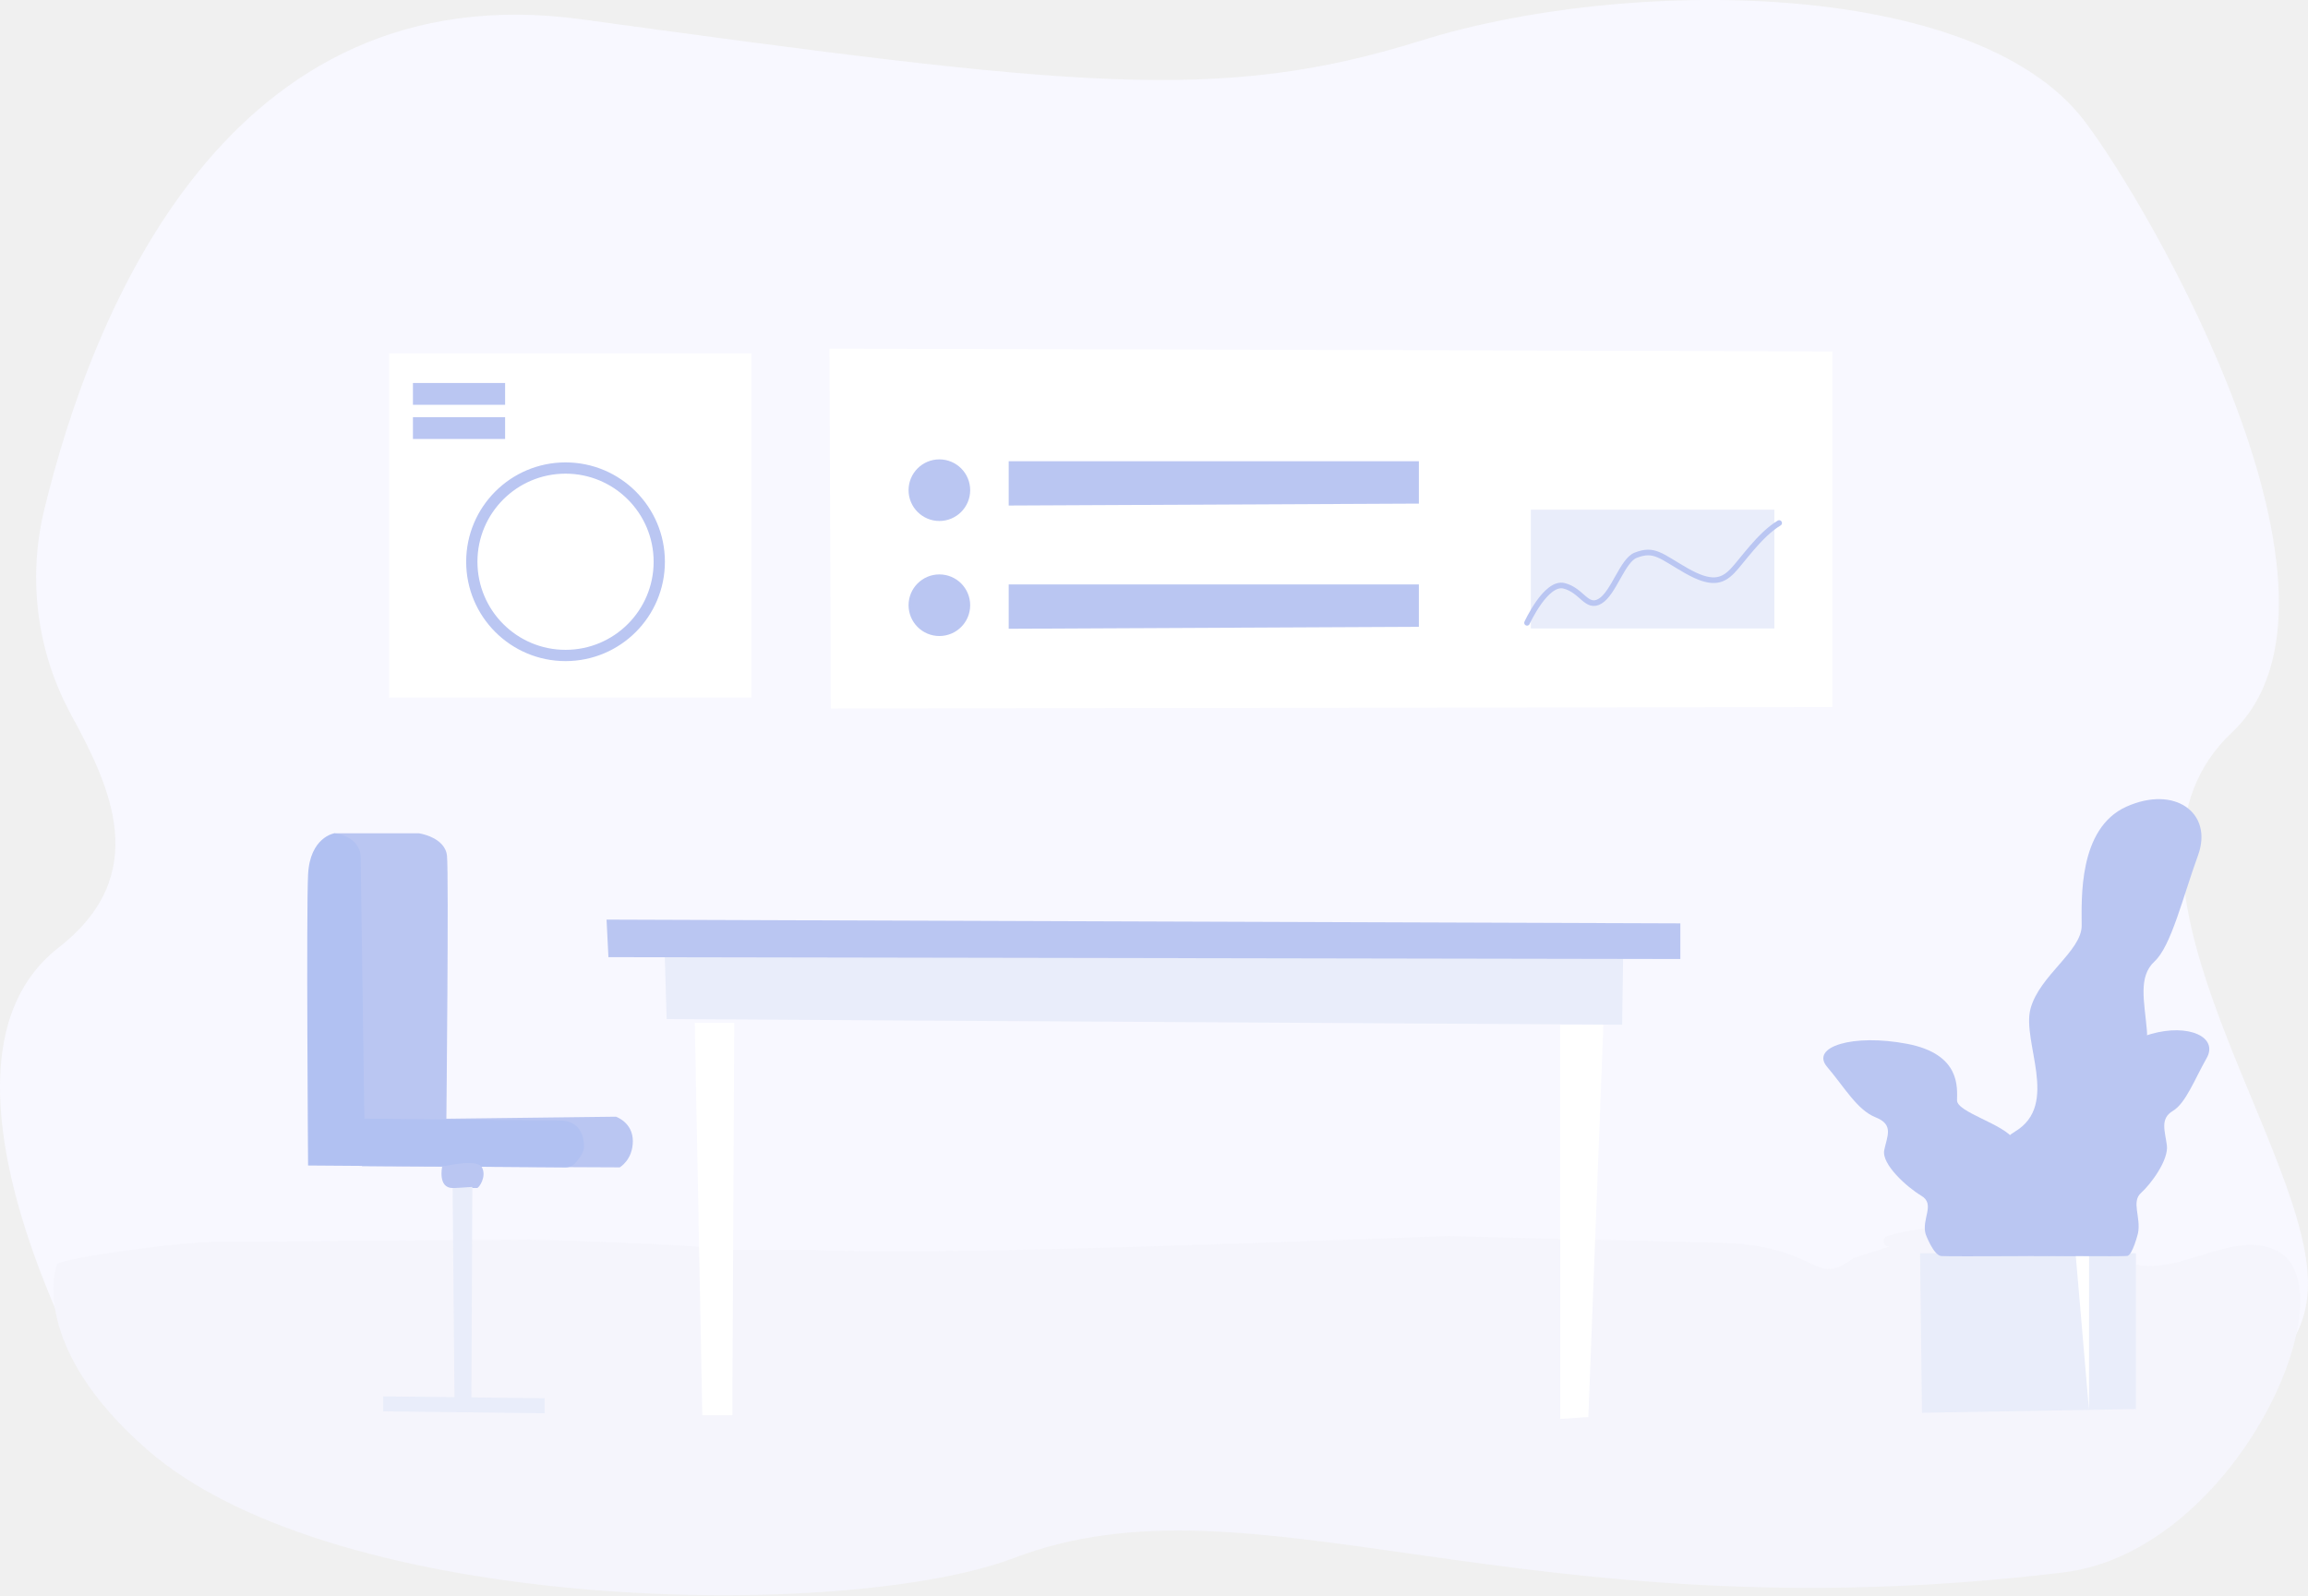
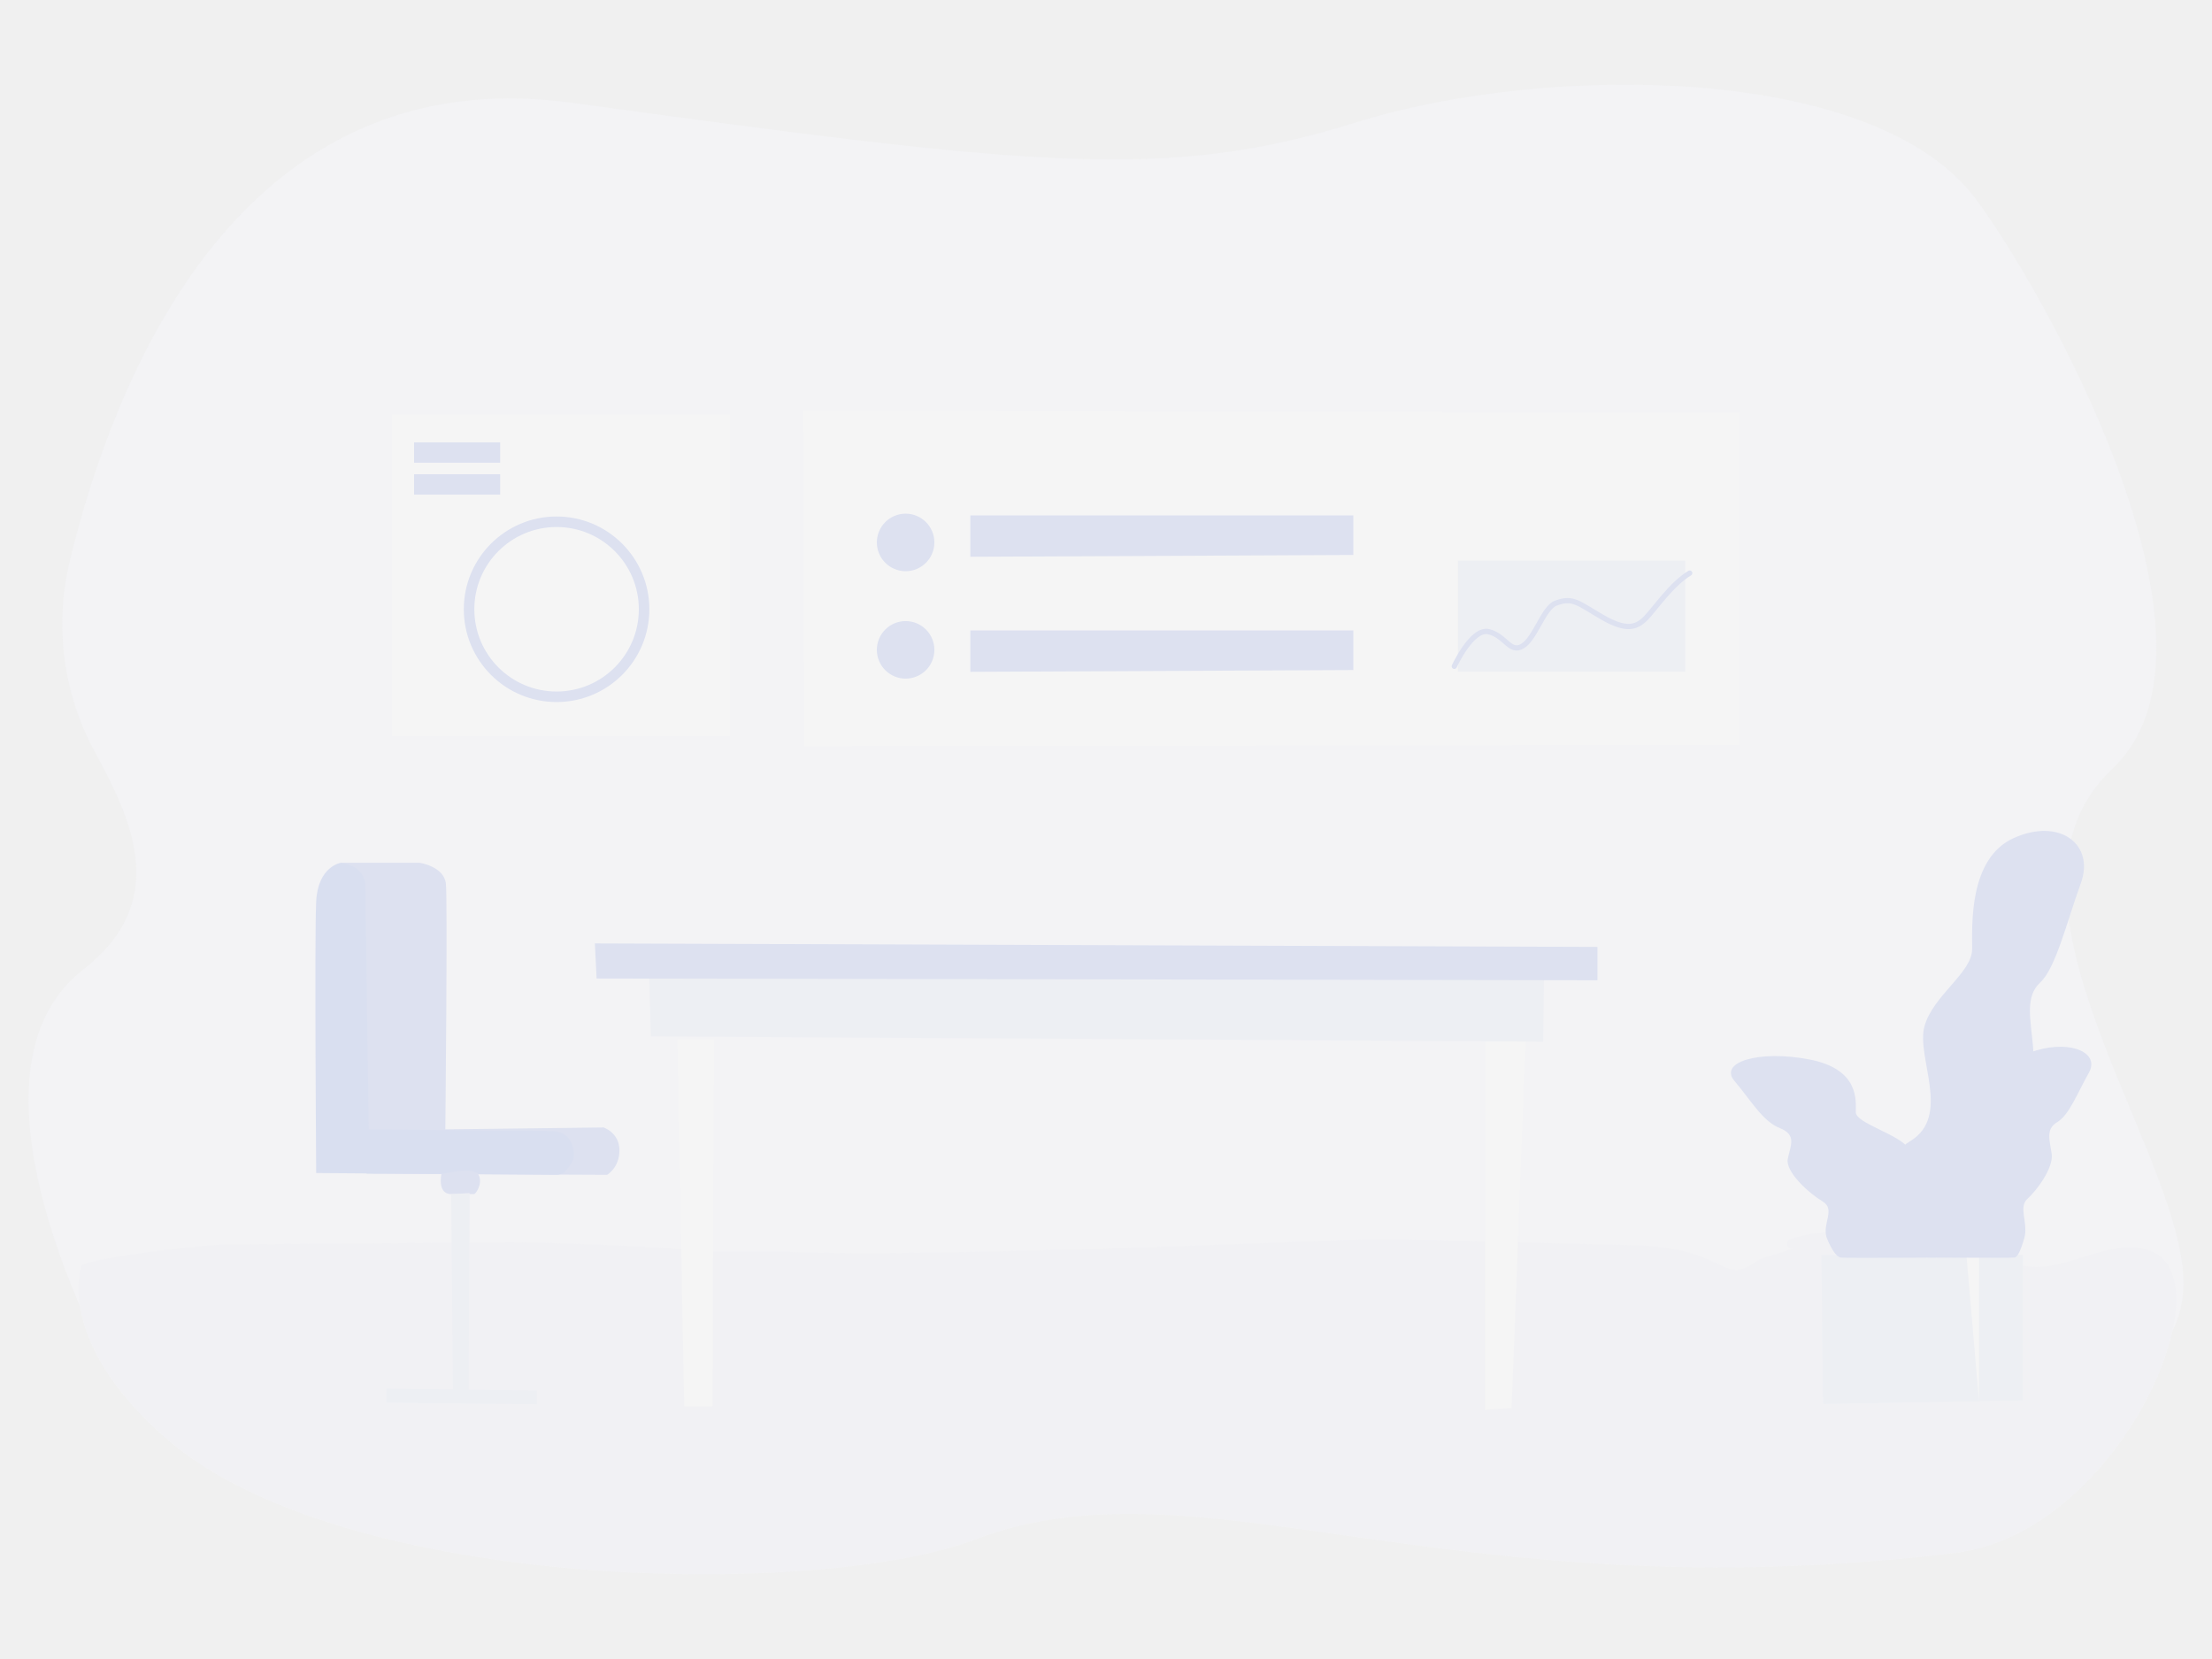
- <svg xmlns="http://www.w3.org/2000/svg" data-bbox="-0.001 -0.012 1229.451 849.889" viewBox="0 0 1229.46 849.87" data-type="ugc">
-   <g>
-     <path d="M37.89 380.8a152.93 152.93 0 0 1-14.36-109.05c25.23-104.3 96.85-287.36 286.4-261.44 263 36 339.45 45 447.36 11.24s294.49-33.72 352.94 42.71c35.43 46.33 155.11 254 78.68 326s37 214.35 40.46 290-105.65 85.38-242.78 87.68-934.16-23.89-934.16-23.89-102.18-176.23-21.25-239.18c50.08-38.93 27.66-85.59 6.71-124.07z" fill="#f8f8ff" />
-     <path d="M117.63 661.62c-17.54-.61-83.25 8.36-87.1 11.8-1 .93-15.37 43.66 47.86 98.89 101.16 88.36 373.39 91.38 461.62 57.77 128-48.77 268.26 42.68 559 7.68 92.91-11.18 155-153.5 112.76-171.95-25.29-11-55.57 18.19-81 5.38-29.27-14.77-88.58-24-125.3-12.67a2.84 2.84 0 0 0 1.28 5.53l-19.34 6.17c-21.49 16-16.65-5.26-67.06-8l-148.63-3.67c-53.14 1.6-257.61 10.59-337.61 7.39h-44c-29.36-3.67-105.52-5.41-108.26-5.5z" fill="#f5f5fc" />
-     <path d="M178.11 443.94h45s14 2 15 12-.33 140.08-.33 140.08l90.33-1.08s9 3 9 13-7 14-7 14l-137.24-.62-14.76-177.38" fill="#bac6f2" />
-     <path d="M178.11 443.94s-13 2-14 22 0 155 0 155l137.11 1a7.05 7.05 0 0 0 5.23-2.28c2-2.2 4.66-5.64 4.66-8.7 0-5.39-2-14-13-14s-104-1-104-1l-2-140s0-10.02-14-12.02z" fill="#b1c1f2" />
-     <path d="M235.53 621.6s-2.42 11.34 5.58 11.34h13c1 0 5.26-6 2.63-11s-21.2-.35-21.2-.35" fill="#bac6f2" />
-     <path fill="#e9edfa" d="m241.11 633 1 112.94h9l.5-113.59-10.5.65z" />
-     <path fill="#e9edfa" d="m204.11 743.94 86 1v8l-86-1v-8z" />
-     <path fill="#ffffff" d="m374.11 753.94-4-209h21l-1 209h-16z" />
-     <path fill="#ffffff" d="M831.11 545.94h23l-8 209-15 1v-210z" />
-     <path fill="#e9edfa" d="m354.11 508.94 1 34 509 3 .54-38.03-510.54 1.03z" />
-     <path fill="#bac6f2" d="m323.11 489.94 572 2v19l-571-1-1-20z" />
-     <path fill="#e9edfa" d="m1022.82 667.69 1 85 114-2v-83h-115z" />
-     <path fill="#ffffff" d="m1112.79 751.1.07-83.41h-7.22" />
-     <path d="M1052.36 667.51s-2.72-50.41 21.12-64.72 3.41-47.69 8.17-65.4 27.25-30.65 27.25-44.28-2-51.77 23.84-63.35 46.32 3.41 38.15 25.89-14.31 48.37-23.16 56.54-5.45 21.12-4.09 36.79-10.9 41.55-17.71 51.09 0 25.89-2 42.92c0 0-3.72 23.84-7.46 24.63s-64.11-.11-64.11-.11z" fill="#bac6f2" />
-     <path d="M1105.6 669.06s3-24-23.57-30.76-3.8-22.67-9.12-31.08-30.41-14.57-30.41-21 2.28-24.61-26.61-30.11-51.7 1.62-42.58 12.3 16 23 25.85 26.88 6.08 10 4.56 17.49 12.16 19.75 19.77 24.28 0 12.3 2.28 20.4c0 0 4.15 11.33 8.32 11.71s71.51-.11 71.51-.11z" fill="#bac6f2" />
-     <path d="M1083.37 669.05s-2.12-25.06 16.41-32.17 2.65-23.7 6.35-32.51 21.17-15.24 21.17-22-1.59-25.74 18.52-31.49 36 1.69 29.64 12.87-11.11 24-18 28.11-4.23 10.5-3.18 18.29-8.47 20.66-13.76 25.4 0 12.87-1.59 21.33c0 0-2.89 11.85-5.79 12.24s-49.77-.07-49.77-.07z" fill="#bac6f2" />
-     <path fill="#ffffff" d="m441.85 185.73.74 191.72 533.55-.74V187.22l-534.29-1.49z" />
-     <path fill="#bac6f2" d="M537.33 245.73v23.6l218.5-1.03v-22.57h-218.5z" />
-     <path fill="#bac6f2" d="M537.33 311.38v23.6l218.5-1.03v-22.57h-218.5z" />
-     <path fill="#bac6f2" d="M516.81 261.15c0 9.063-7.347 16.41-16.41 16.41-9.063 0-16.41-7.347-16.41-16.41 0-9.063 7.347-16.41 16.41-16.41 9.063 0 16.41 7.347 16.41 16.41z" />
-     <path fill="#bac6f2" d="M516.81 322.44c0 9.063-7.347 16.41-16.41 16.41-9.063 0-16.41-7.347-16.41-16.41 0-9.063 7.347-16.41 16.41-16.41 9.063 0 16.41 7.347 16.41 16.41z" />
-     <path fill="#e9edfa" d="M945.19 271.55v63.28H815.47v-63.28h129.72z" />
-     <path d="M813.45 331.81s10.1-22.12 19.71-19.71 12 12.5 19.23 8.17 11.9-21.73 18.91-24.45c10-3.89 13.3.4 26.77 8.1s19.19 6 24.74.32c5.07-5.2 14.5-19.31 24.94-25.59" stroke-width="3" fill="none" stroke="#bac6f2" stroke-linecap="round" stroke-linejoin="round" />
-     <path fill="#ffffff" d="M400.29 188.21v183.47h-193V188.21h193z" />
-     <path stroke-width="6" fill="none" stroke="#bac6f2" stroke-linecap="round" stroke-linejoin="round" d="M351.19 299.28c0 27.576-22.354 49.93-49.93 49.93s-49.93-22.354-49.93-49.93 22.354-49.93 49.93-49.93 49.93 22.354 49.93 49.93z" />
-     <path fill="#bac6f2" d="M269.07 204.05v11.61h-49.1v-11.61h49.1z" />
-     <path fill="#bac6f2" d="M269.07 222.26v11.61h-49.1v-11.61h49.1z" />
+ <svg xmlns="http://www.w3.org/2000/svg" width="200mm" height="150mm" viewBox="0 0 200 150" version="1.1" id="svg67">
+   <defs id="defs64" />
+   <g id="layer1">
+     <g id="g125" transform="matrix(0.1584753,0,0,0.1584753,2.581311,7.658786)" style="opacity:0.354">
+       <path d="M 37.89,380.8 A 152.93,152.93 0 0 1 23.53,271.75 c 25.23,-104.3 96.85,-287.36 286.4,-261.44 263,36 339.45,45 447.36,11.24 107.91,-33.76 294.49,-33.72 352.94,42.71 35.43,46.33 155.11,254 78.68,326 -76.43,72 37,214.35 40.46,290 3.46,75.65 -105.65,85.38 -242.78,87.68 -137.13,2.3 -934.16,-23.89 -934.16,-23.89 0,0 -102.18,-176.23 -21.25,-239.18 50.08,-38.93 27.66,-85.59 6.71,-124.07 z" fill="#f8f8ff" id="path71" />
+       <path d="m 117.63,661.62 c -17.54,-0.61 -83.25,8.36 -87.1,11.8 -1,0.93 -15.37,43.66 47.86,98.89 101.16,88.36 373.39,91.38 461.62,57.77 128,-48.77 268.26,42.68 559,7.68 92.91,-11.18 155,-153.5 112.76,-171.95 -25.29,-11 -55.57,18.19 -81,5.38 -29.27,-14.77 -88.58,-24 -125.3,-12.67 a 2.84,2.84 0 0 0 1.28,5.53 l -19.34,6.17 c -21.49,16 -16.65,-5.26 -67.06,-8 l -148.63,-3.67 c -53.14,1.6 -257.61,10.59 -337.61,7.39 h -44 c -29.36,-3.67 -105.52,-5.41 -108.26,-5.5 z" fill="#f5f5fc" id="path73" />
+       <path d="m 178.11,443.94 h 45 c 0,0 14,2 15,12 1,10 -0.33,140.08 -0.33,140.08 l 90.33,-1.08 c 0,0 9,3 9,13 0,10 -7,14 -7,14 L 192.87,621.32 178.11,443.94" fill="#bac6f2" id="path75" />
+       <path d="m 178.11,443.94 c 0,0 -13,2 -14,22 -1,20 0,155 0,155 l 137.11,1 a 7.05,7.05 0 0 0 5.23,-2.28 c 2,-2.2 4.66,-5.64 4.66,-8.7 0,-5.39 -2,-14 -13,-14 -11,0 -104,-1 -104,-1 l -2,-140 c 0,0 0,-10.02 -14,-12.02 z" fill="#b1c1f2" id="path77" />
+       <path d="m 235.53,621.6 c 0,0 -2.42,11.34 5.58,11.34 h 13 c 1,0 5.26,-6 2.63,-11 -2.63,-5 -21.2,-0.35 -21.2,-0.35" fill="#bac6f2" id="path79" />
+       <path fill="#e9edfa" d="m 241.11,633 1,112.94 h 9 l 0.5,-113.59 z" id="path81" />
+       <path fill="#e9edfa" d="m 204.11,743.94 86,1 v 8 l -86,-1 z" id="path83" />
+       <path fill="#ffffff" d="m 374.11,753.94 -4,-209 h 21 l -1,209 z" id="path85" />
+       <path fill="#ffffff" d="m 831.11,545.94 h 23 l -8,209 -15,1 z" id="path87" />
+       <path fill="#e9edfa" d="m 354.11,508.94 1,34 509,3 0.54,-38.03 z" id="path89" />
+       <path fill="#bac6f2" d="m 323.11,489.94 572,2 v 19 l -571,-1 z" id="path91" />
+       <path fill="#e9edfa" d="m 1022.82,667.69 1,85 114,-2 v -83 z" id="path93" />
+       <path fill="#ffffff" d="m 1112.79,751.1 0.07,-83.41 h -7.22" id="path95" />
+       <path d="m 1052.36,667.51 c 0,0 -2.72,-50.41 21.12,-64.72 23.84,-14.31 3.41,-47.69 8.17,-65.4 4.76,-17.71 27.25,-30.65 27.25,-44.28 0,-13.63 -2,-51.77 23.84,-63.35 25.84,-11.58 46.32,3.41 38.15,25.89 -8.17,22.48 -14.31,48.37 -23.16,56.54 -8.85,8.17 -5.45,21.12 -4.09,36.79 1.36,15.67 -10.9,41.55 -17.71,51.09 -6.81,9.54 0,25.89 -2,42.92 0,0 -3.72,23.84 -7.46,24.63 -3.74,0.79 -64.11,-0.11 -64.11,-0.11 z" fill="#bac6f2" id="path97" />
+       <path d="m 1105.6,669.06 c 0,0 3,-24 -23.57,-30.76 -26.57,-6.76 -3.8,-22.67 -9.12,-31.08 -5.32,-8.41 -30.41,-14.57 -30.41,-21 0,-6.43 2.28,-24.61 -26.61,-30.11 -28.89,-5.5 -51.7,1.62 -42.58,12.3 9.12,10.68 16,23 25.85,26.88 9.85,3.88 6.08,10 4.56,17.49 -1.52,7.49 12.16,19.75 19.77,24.28 7.61,4.53 0,12.3 2.28,20.4 0,0 4.15,11.33 8.32,11.71 4.17,0.38 71.51,-0.11 71.51,-0.11 z" fill="#bac6f2" id="path99" />
+       <path d="m 1083.37,669.05 c 0,0 -2.12,-25.06 16.41,-32.17 18.53,-7.11 2.65,-23.7 6.35,-32.51 3.7,-8.81 21.17,-15.24 21.17,-22 0,-6.76 -1.59,-25.74 18.52,-31.49 20.11,-5.75 36,1.69 29.64,12.87 -6.36,11.18 -11.11,24 -18,28.11 -6.89,4.11 -4.23,10.5 -3.18,18.29 1.05,7.79 -8.47,20.66 -13.76,25.4 -5.29,4.74 0,12.87 -1.59,21.33 0,0 -2.89,11.85 -5.79,12.24 -2.9,0.39 -49.77,-0.07 -49.77,-0.07 z" fill="#bac6f2" id="path101" />
+       <path fill="#ffffff" d="m 441.85,185.73 0.74,191.72 533.55,-0.74 V 187.22 Z" id="path103" />
+       <path fill="#bac6f2" d="m 537.33,245.73 v 23.6 l 218.5,-1.03 v -22.57 z" id="path105" />
+       <path fill="#bac6f2" d="m 537.33,311.38 v 23.6 l 218.5,-1.03 v -22.57 z" id="path107" />
+       <path fill="#bac6f2" d="m 516.81,261.15 c 0,9.063 -7.347,16.41 -16.41,16.41 -9.063,0 -16.41,-7.347 -16.41,-16.41 0,-9.063 7.347,-16.41 16.41,-16.41 9.063,0 16.41,7.347 16.41,16.41 z" id="path109" />
+       <path fill="#bac6f2" d="m 516.81,322.44 c 0,9.063 -7.347,16.41 -16.41,16.41 -9.063,0 -16.41,-7.347 -16.41,-16.41 0,-9.063 7.347,-16.41 16.41,-16.41 9.063,0 16.41,7.347 16.41,16.41 z" id="path111" />
+       <path fill="#e9edfa" d="m 945.19,271.55 v 63.28 H 815.47 v -63.28 z" id="path113" />
+       <path d="m 813.45,331.81 c 0,0 10.1,-22.12 19.71,-19.71 9.61,2.41 12,12.5 19.23,8.17 7.23,-4.33 11.9,-21.73 18.91,-24.45 10,-3.89 13.3,0.4 26.77,8.1 13.47,7.7 19.19,6 24.74,0.32 5.07,-5.2 14.5,-19.31 24.94,-25.59" stroke-width="3" fill="none" stroke="#bac6f2" stroke-linecap="round" stroke-linejoin="round" id="path115" />
+       <path fill="#ffffff" d="m 400.29,188.21 v 183.47 h -193 V 188.21 Z" id="path117" />
+       <path stroke-width="6" fill="none" stroke="#bac6f2" stroke-linecap="round" stroke-linejoin="round" d="m 351.19,299.28 c 0,27.576 -22.354,49.93 -49.93,49.93 -27.576,0 -49.93,-22.354 -49.93,-49.93 0,-27.576 22.354,-49.93 49.93,-49.93 27.576,0 49.93,22.354 49.93,49.93 z" id="path119" />
+       <path fill="#bac6f2" d="m 269.07,204.05 v 11.61 h -49.1 v -11.61 z" id="path121" />
+       <path fill="#bac6f2" d="m 269.07,222.26 v 11.61 h -49.1 v -11.61 z" id="path123" />
+     </g>
  </g>
</svg>
